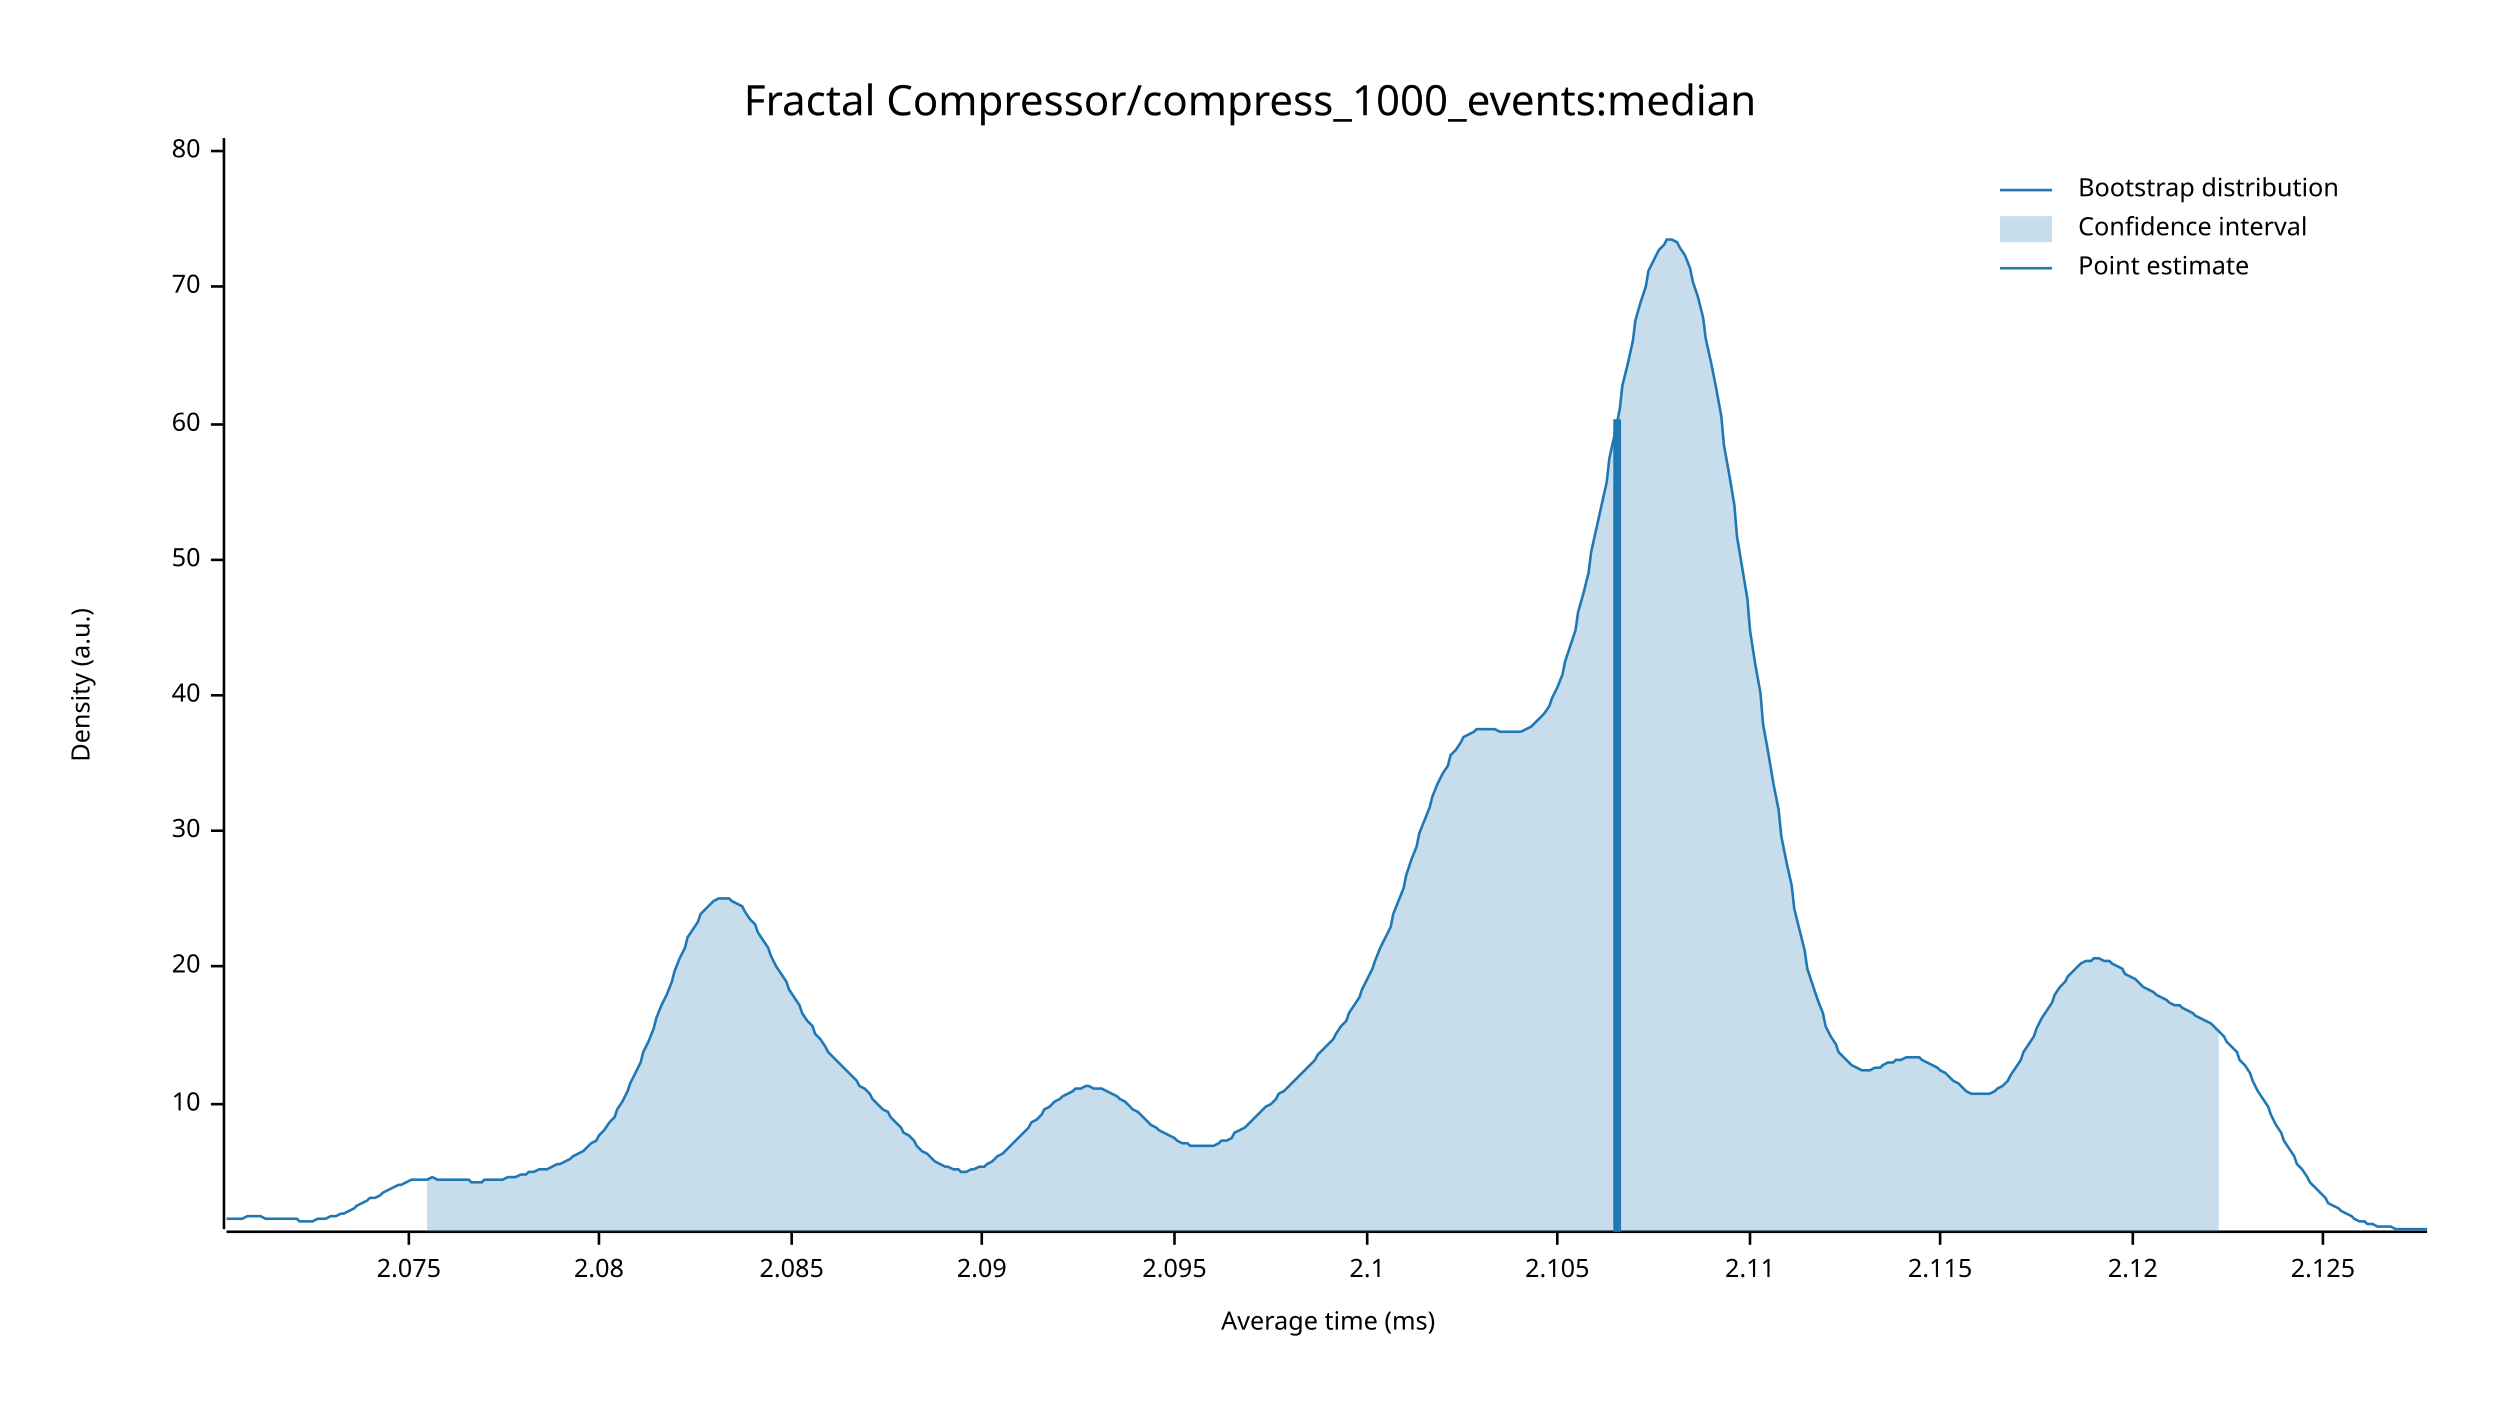
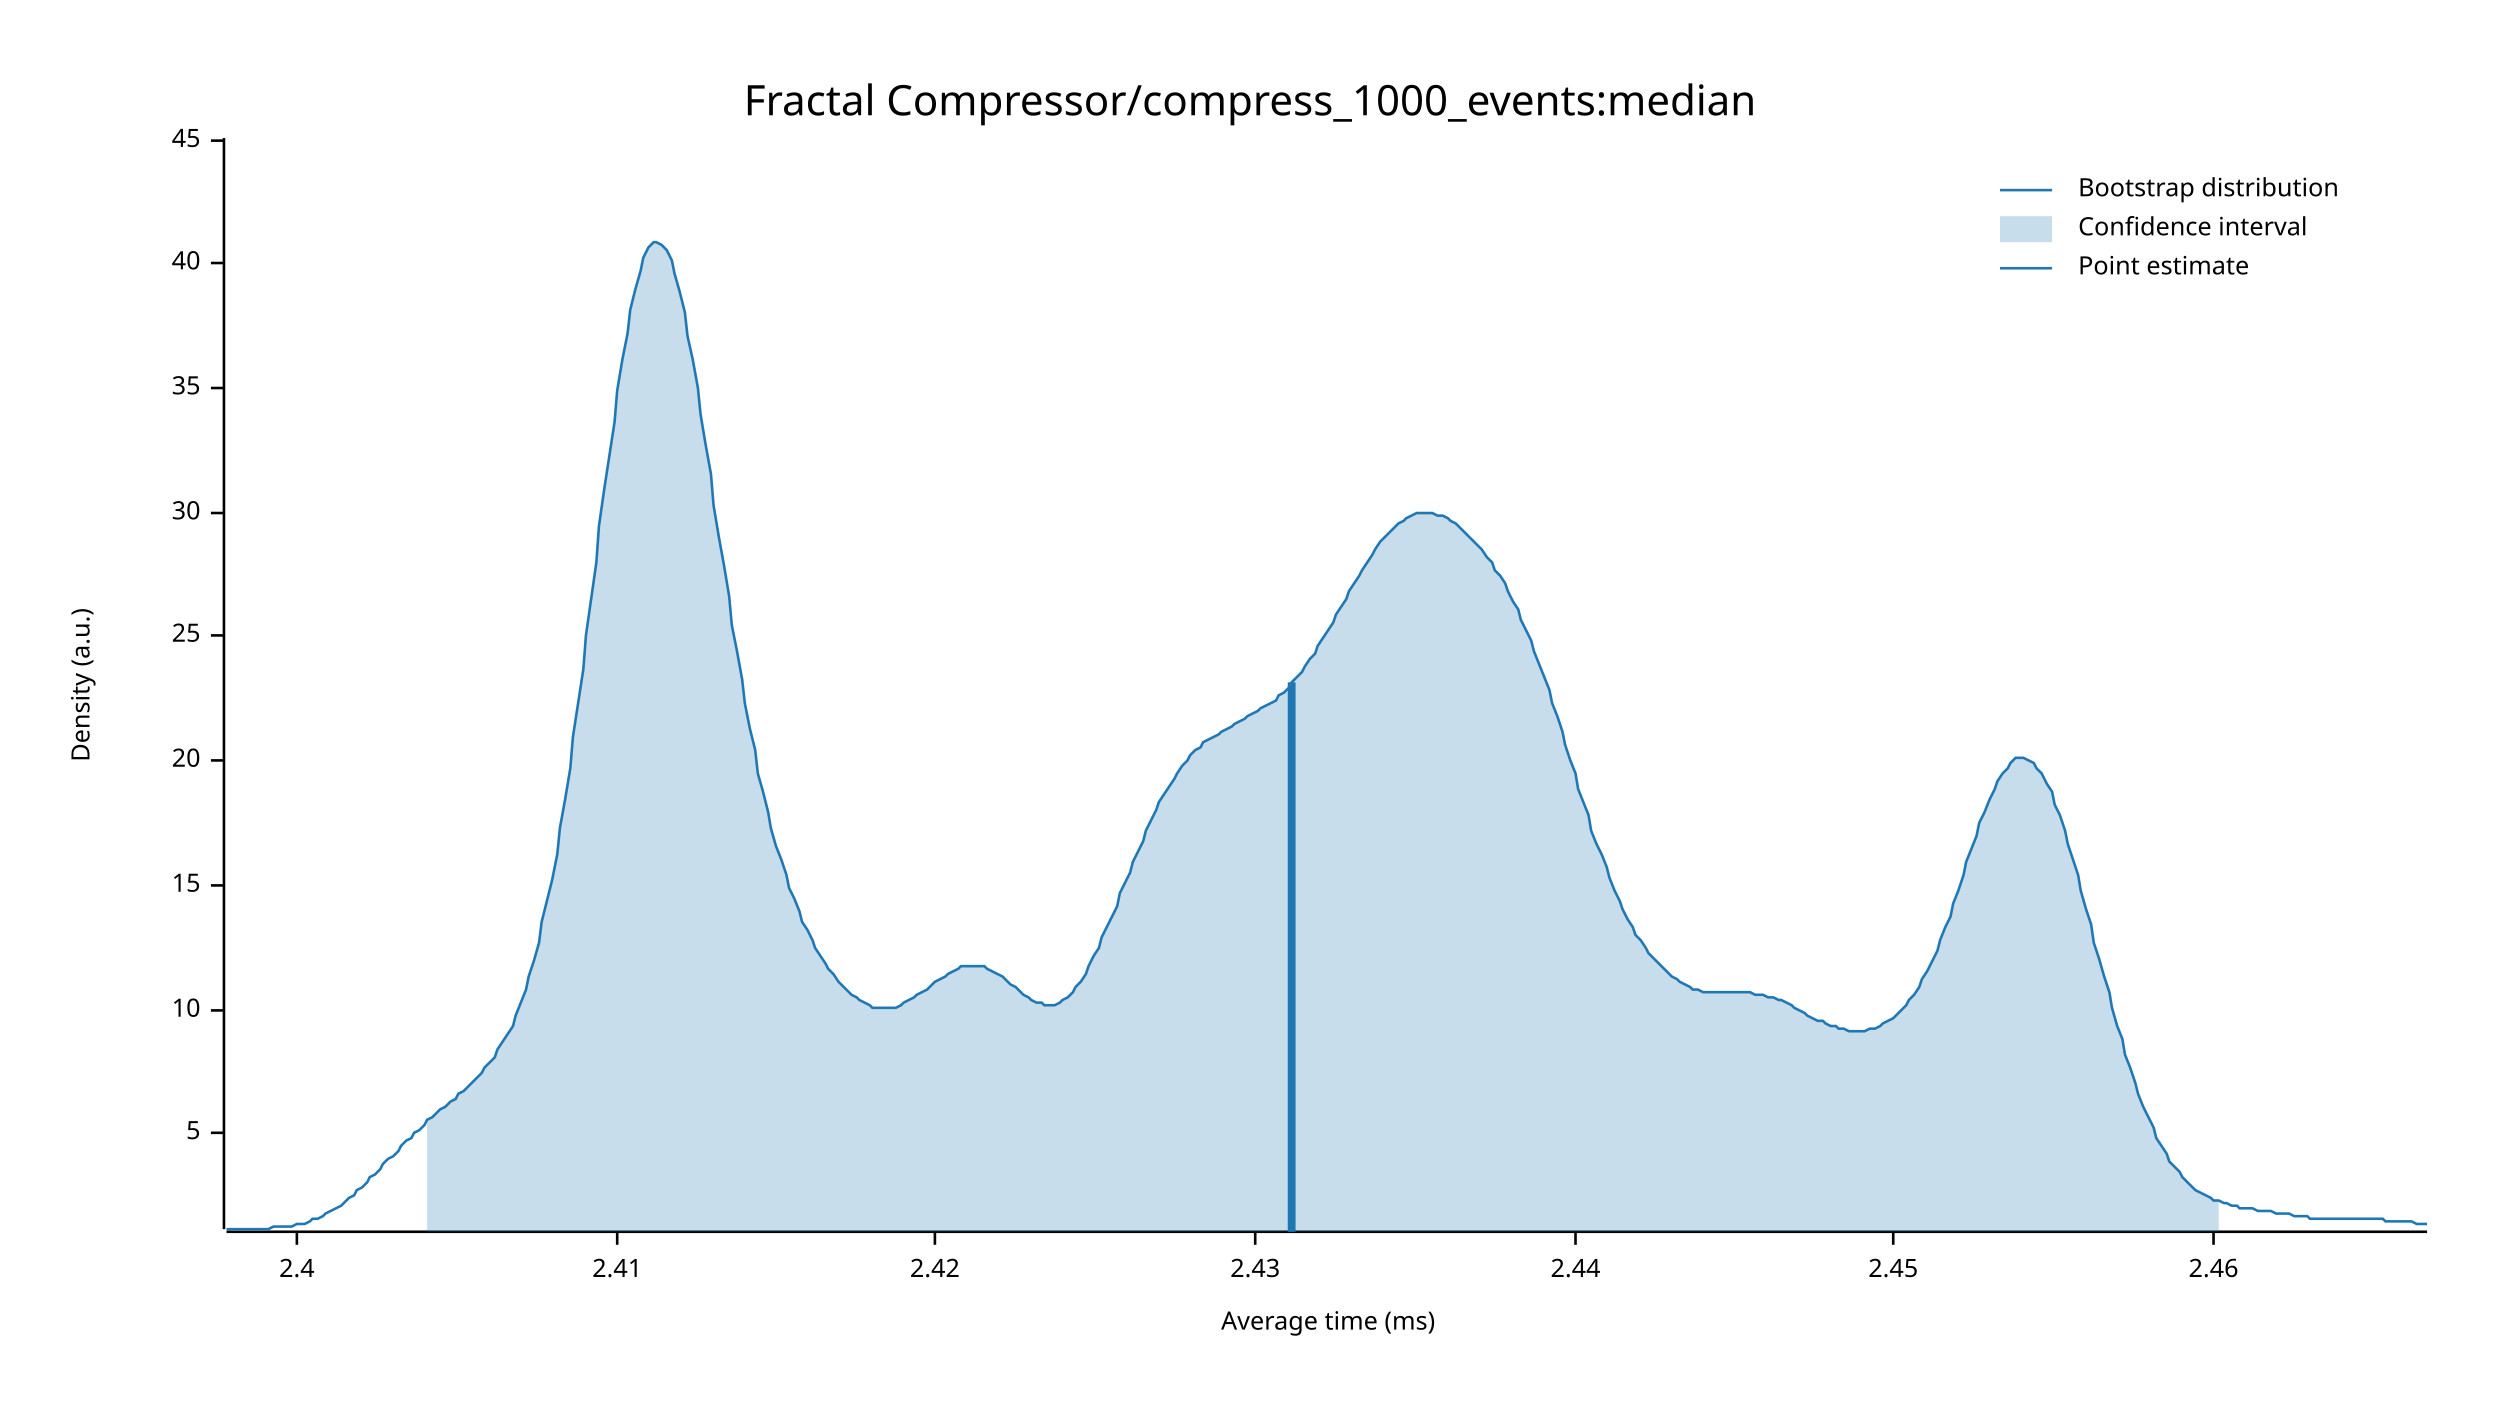
<svg xmlns="http://www.w3.org/2000/svg" width="960" height="540" viewBox="0 0 960 540">
  <text x="480" y="32" dy="0.76em" text-anchor="middle" font-family="sans-serif" font-size="16.129" opacity="1" fill="#000000">
Fractal Compressor/compress_1000_events:median
</text>
  <text x="27" y="263" dy="0.76em" text-anchor="middle" font-family="sans-serif" font-size="9.677" opacity="1" fill="#000000" transform="rotate(270, 27, 263)">
Density (a.u.)
</text>
  <text x="510" y="513" dy="-0.5ex" text-anchor="middle" font-family="sans-serif" font-size="9.677" opacity="1" fill="#000000">
Average time (ms)
</text>
  <polyline fill="none" opacity="1" stroke="#000000" stroke-width="1" points="86,53 86,472 " />
-   <text x="77" y="424" dy="0.5ex" text-anchor="end" font-family="sans-serif" font-size="9.677" opacity="1" fill="#000000">
+   <text x="77" y="435" dy="0.5ex" text-anchor="end" font-family="sans-serif" font-size="9.677" opacity="1" fill="#000000">
+ 5
+ </text>
+   <polyline fill="none" opacity="1" stroke="#000000" stroke-width="1" points="81,435 86,435 " />
+   <text x="77" y="388" dy="0.5ex" text-anchor="end" font-family="sans-serif" font-size="9.677" opacity="1" fill="#000000">
10
</text>
-   <polyline fill="none" opacity="1" stroke="#000000" stroke-width="1" points="81,424 86,424 " />
-   <text x="77" y="371" dy="0.5ex" text-anchor="end" font-family="sans-serif" font-size="9.677" opacity="1" fill="#000000">
+   <polyline fill="none" opacity="1" stroke="#000000" stroke-width="1" points="81,388 86,388 " />
+   <text x="77" y="340" dy="0.5ex" text-anchor="end" font-family="sans-serif" font-size="9.677" opacity="1" fill="#000000">
+ 15
+ </text>
+   <polyline fill="none" opacity="1" stroke="#000000" stroke-width="1" points="81,340 86,340 " />
+   <text x="77" y="292" dy="0.5ex" text-anchor="end" font-family="sans-serif" font-size="9.677" opacity="1" fill="#000000">
20
</text>
-   <polyline fill="none" opacity="1" stroke="#000000" stroke-width="1" points="81,371 86,371 " />
-   <text x="77" y="319" dy="0.5ex" text-anchor="end" font-family="sans-serif" font-size="9.677" opacity="1" fill="#000000">
+   <polyline fill="none" opacity="1" stroke="#000000" stroke-width="1" points="81,292 86,292 " />
+   <text x="77" y="244" dy="0.5ex" text-anchor="end" font-family="sans-serif" font-size="9.677" opacity="1" fill="#000000">
+ 25
+ </text>
+   <polyline fill="none" opacity="1" stroke="#000000" stroke-width="1" points="81,244 86,244 " />
+   <text x="77" y="197" dy="0.5ex" text-anchor="end" font-family="sans-serif" font-size="9.677" opacity="1" fill="#000000">
30
</text>
-   <polyline fill="none" opacity="1" stroke="#000000" stroke-width="1" points="81,319 86,319 " />
-   <text x="77" y="267" dy="0.5ex" text-anchor="end" font-family="sans-serif" font-size="9.677" opacity="1" fill="#000000">
+   <polyline fill="none" opacity="1" stroke="#000000" stroke-width="1" points="81,197 86,197 " />
+   <text x="77" y="149" dy="0.5ex" text-anchor="end" font-family="sans-serif" font-size="9.677" opacity="1" fill="#000000">
+ 35
+ </text>
+   <polyline fill="none" opacity="1" stroke="#000000" stroke-width="1" points="81,149 86,149 " />
+   <text x="77" y="101" dy="0.5ex" text-anchor="end" font-family="sans-serif" font-size="9.677" opacity="1" fill="#000000">
40
</text>
-   <polyline fill="none" opacity="1" stroke="#000000" stroke-width="1" points="81,267 86,267 " />
-   <text x="77" y="215" dy="0.5ex" text-anchor="end" font-family="sans-serif" font-size="9.677" opacity="1" fill="#000000">
- 50
+   <polyline fill="none" opacity="1" stroke="#000000" stroke-width="1" points="81,101 86,101 " />
+   <text x="77" y="54" dy="0.5ex" text-anchor="end" font-family="sans-serif" font-size="9.677" opacity="1" fill="#000000">
+ 45
</text>
-   <polyline fill="none" opacity="1" stroke="#000000" stroke-width="1" points="81,215 86,215 " />
-   <text x="77" y="163" dy="0.5ex" text-anchor="end" font-family="sans-serif" font-size="9.677" opacity="1" fill="#000000">
- 60
+   <polyline fill="none" opacity="1" stroke="#000000" stroke-width="1" points="81,54 86,54 " />
+   <polyline fill="none" opacity="1" stroke="#000000" stroke-width="1" points="87,473 932,473 " />
+   <text x="114" y="483" dy="0.76em" text-anchor="middle" font-family="sans-serif" font-size="9.677" opacity="1" fill="#000000">
+ 2.4
</text>
-   <polyline fill="none" opacity="1" stroke="#000000" stroke-width="1" points="81,163 86,163 " />
-   <text x="77" y="110" dy="0.5ex" text-anchor="end" font-family="sans-serif" font-size="9.677" opacity="1" fill="#000000">
- 70
+   <polyline fill="none" opacity="1" stroke="#000000" stroke-width="1" points="114,473 114,478 " />
+   <text x="237" y="483" dy="0.76em" text-anchor="middle" font-family="sans-serif" font-size="9.677" opacity="1" fill="#000000">
+ 2.41
</text>
-   <polyline fill="none" opacity="1" stroke="#000000" stroke-width="1" points="81,110 86,110 " />
-   <text x="77" y="58" dy="0.5ex" text-anchor="end" font-family="sans-serif" font-size="9.677" opacity="1" fill="#000000">
- 80
+   <polyline fill="none" opacity="1" stroke="#000000" stroke-width="1" points="237,473 237,478 " />
+   <text x="359" y="483" dy="0.76em" text-anchor="middle" font-family="sans-serif" font-size="9.677" opacity="1" fill="#000000">
+ 2.42
</text>
-   <polyline fill="none" opacity="1" stroke="#000000" stroke-width="1" points="81,58 86,58 " />
-   <polyline fill="none" opacity="1" stroke="#000000" stroke-width="1" points="87,473 932,473 " />
-   <text x="157" y="483" dy="0.76em" text-anchor="middle" font-family="sans-serif" font-size="9.677" opacity="1" fill="#000000">
- 2.075
+   <polyline fill="none" opacity="1" stroke="#000000" stroke-width="1" points="359,473 359,478 " />
+   <text x="482" y="483" dy="0.76em" text-anchor="middle" font-family="sans-serif" font-size="9.677" opacity="1" fill="#000000">
+ 2.43
</text>
-   <polyline fill="none" opacity="1" stroke="#000000" stroke-width="1" points="157,473 157,478 " />
-   <text x="230" y="483" dy="0.76em" text-anchor="middle" font-family="sans-serif" font-size="9.677" opacity="1" fill="#000000">
- 2.08
+   <polyline fill="none" opacity="1" stroke="#000000" stroke-width="1" points="482,473 482,478 " />
+   <text x="605" y="483" dy="0.76em" text-anchor="middle" font-family="sans-serif" font-size="9.677" opacity="1" fill="#000000">
+ 2.44
</text>
-   <polyline fill="none" opacity="1" stroke="#000000" stroke-width="1" points="230,473 230,478 " />
-   <text x="304" y="483" dy="0.76em" text-anchor="middle" font-family="sans-serif" font-size="9.677" opacity="1" fill="#000000">
- 2.085
+   <polyline fill="none" opacity="1" stroke="#000000" stroke-width="1" points="605,473 605,478 " />
+   <text x="727" y="483" dy="0.76em" text-anchor="middle" font-family="sans-serif" font-size="9.677" opacity="1" fill="#000000">
+ 2.45
</text>
-   <polyline fill="none" opacity="1" stroke="#000000" stroke-width="1" points="304,473 304,478 " />
-   <text x="377" y="483" dy="0.76em" text-anchor="middle" font-family="sans-serif" font-size="9.677" opacity="1" fill="#000000">
- 2.09
+   <polyline fill="none" opacity="1" stroke="#000000" stroke-width="1" points="727,473 727,478 " />
+   <text x="850" y="483" dy="0.76em" text-anchor="middle" font-family="sans-serif" font-size="9.677" opacity="1" fill="#000000">
+ 2.46
</text>
-   <polyline fill="none" opacity="1" stroke="#000000" stroke-width="1" points="377,473 377,478 " />
-   <text x="451" y="483" dy="0.76em" text-anchor="middle" font-family="sans-serif" font-size="9.677" opacity="1" fill="#000000">
- 2.095
- </text>
-   <polyline fill="none" opacity="1" stroke="#000000" stroke-width="1" points="451,473 451,478 " />
-   <text x="525" y="483" dy="0.76em" text-anchor="middle" font-family="sans-serif" font-size="9.677" opacity="1" fill="#000000">
- 2.1
- </text>
-   <polyline fill="none" opacity="1" stroke="#000000" stroke-width="1" points="525,473 525,478 " />
-   <text x="598" y="483" dy="0.76em" text-anchor="middle" font-family="sans-serif" font-size="9.677" opacity="1" fill="#000000">
- 2.105
- </text>
-   <polyline fill="none" opacity="1" stroke="#000000" stroke-width="1" points="598,473 598,478 " />
-   <text x="672" y="483" dy="0.76em" text-anchor="middle" font-family="sans-serif" font-size="9.677" opacity="1" fill="#000000">
- 2.11
- </text>
-   <polyline fill="none" opacity="1" stroke="#000000" stroke-width="1" points="672,473 672,478 " />
-   <text x="745" y="483" dy="0.76em" text-anchor="middle" font-family="sans-serif" font-size="9.677" opacity="1" fill="#000000">
- 2.115
- </text>
-   <polyline fill="none" opacity="1" stroke="#000000" stroke-width="1" points="745,473 745,478 " />
-   <text x="819" y="483" dy="0.76em" text-anchor="middle" font-family="sans-serif" font-size="9.677" opacity="1" fill="#000000">
- 2.12
- </text>
-   <polyline fill="none" opacity="1" stroke="#000000" stroke-width="1" points="819,473 819,478 " />
-   <text x="892" y="483" dy="0.76em" text-anchor="middle" font-family="sans-serif" font-size="9.677" opacity="1" fill="#000000">
- 2.125
- </text>
-   <polyline fill="none" opacity="1" stroke="#000000" stroke-width="1" points="892,473 892,478 " />
-   <polyline fill="none" opacity="1" stroke="#1F78B4" stroke-width="1" points="87,468 88,468 90,468 92,468 93,468 95,467 97,467 98,467 100,467 102,468 103,468 105,468 107,468 109,468 110,468 112,468 114,468 115,469 117,469 119,469 120,469 122,468 124,468 125,468 127,467 129,467 131,466 132,466 134,465 136,464 137,463 139,462 141,461 142,460 144,460 146,459 147,458 149,457 151,456 153,455 154,455 156,454 158,453 159,453 161,453 163,453 164,453 166,452 168,453 169,453 171,453 173,453 175,453 176,453 178,453 180,453 181,454 183,454 185,454 186,453 188,453 190,453 191,453 193,453 195,452 197,452 198,452 200,451 202,451 203,450 205,450 207,449 208,449 210,449 212,448 214,447 215,447 217,446 219,445 220,444 222,443 224,442 225,441 227,439 229,438 230,436 232,434 234,431 236,429 237,426 239,423 241,419 242,416 244,412 246,408 247,404 249,400 251,395 252,391 254,386 256,382 258,377 259,373 261,368 263,364 264,360 266,357 268,354 269,351 271,349 273,347 274,346 276,345 278,345 280,345 281,346 283,347 285,348 286,350 288,353 290,355 291,358 293,361 295,364 296,367 298,371 300,374 302,377 303,380 305,383 307,386 308,389 310,392 312,394 313,397 315,399 317,402 318,404 320,406 322,408 324,410 325,411 327,413 329,415 330,417 332,418 334,420 335,422 337,424 339,426 341,427 342,429 344,431 346,433 347,435 349,436 351,438 352,440 354,442 356,443 357,444 359,446 361,447 363,448 364,448 366,449 368,449 369,450 371,450 373,449 374,449 376,448 378,448 379,447 381,446 383,444 385,443 386,442 388,440 390,438 391,437 393,435 395,433 396,431 398,430 400,428 401,426 403,425 405,423 407,422 408,421 410,420 412,419 413,418 415,418 417,417 418,417 420,418 422,418 423,418 425,419 427,420 429,421 430,422 432,423 434,425 435,426 437,427 439,429 440,430 442,432 444,433 445,434 447,435 449,436 451,437 452,438 454,439 456,439 457,440 459,440 461,440 462,440 464,440 466,440 468,439 469,438 471,438 473,437 474,435 476,434 478,433 479,432 481,430 483,428 484,427 486,425 488,424 490,422 491,420 493,419 495,417 496,416 498,414 500,412 501,411 503,409 505,407 506,405 508,403 510,401 512,399 513,397 515,394 517,392 518,389 520,386 522,383 523,380 525,376 527,372 528,369 530,364 532,360 534,356 535,351 537,346 539,341 540,336 542,330 544,325 545,320 547,315 549,310 550,306 552,301 554,297 556,294 557,290 559,288 561,285 562,283 564,282 566,281 567,280 569,280 571,280 573,280 574,280 576,281 578,281 579,281 581,281 583,281 584,281 586,280 588,279 589,278 591,276 593,274 595,271 596,268 598,264 600,259 601,254 603,248 605,242 606,235 608,228 610,220 611,212 613,203 615,194 617,185 618,176 620,167 622,157 623,148 625,140 627,131 628,123 630,116 632,110 633,104 635,100 637,96 639,94 640,92 642,92 644,93 645,95 647,98 649,103 650,108 652,114 654,122 655,130 657,139 659,149 661,160 662,171 664,182 666,194 667,206 669,218 671,230 672,242 674,255 676,266 677,278 679,289 681,301 683,311 684,321 686,331 688,340 689,349 691,357 693,365 694,372 696,378 698,384 700,389 701,394 703,398 705,401 706,404 708,406 710,408 711,409 713,410 715,411 716,411 718,411 720,410 722,410 723,409 725,408 727,408 728,407 730,407 732,406 733,406 735,406 737,406 738,407 740,408 742,409 744,410 745,411 747,412 749,414 750,415 752,416 754,418 755,419 757,420 759,420 760,420 762,420 764,420 766,419 767,418 769,417 771,415 772,413 774,410 776,407 777,404 779,401 781,398 782,395 784,391 786,388 788,385 789,382 791,379 793,377 794,375 796,373 798,371 799,370 801,369 803,369 804,368 806,368 808,369 810,369 811,370 813,371 815,372 816,374 818,375 820,376 821,377 823,379 825,380 827,381 828,382 830,383 832,384 833,385 835,386 837,386 838,387 840,388 842,389 843,390 845,391 847,392 849,393 850,394 852,396 854,398 855,400 857,402 859,404 860,407 862,409 864,412 865,415 867,419 869,422 871,425 872,428 874,432 876,435 877,438 879,441 881,444 882,447 884,449 886,452 887,454 889,456 891,458 893,460 894,462 896,463 898,464 899,465 901,466 903,467 904,468 906,469 908,469 909,470 911,470 913,471 915,471 916,471 918,471 920,472 921,472 923,472 925,472 926,472 928,472 930,472 932,472 " />
-   <polygon opacity="0.25" fill="#1F78B4" points="164,453 166,452 168,453 169,453 171,453 173,453 175,453 176,453 178,453 180,453 181,454 183,454 185,454 186,453 188,453 190,453 191,453 193,453 195,452 197,452 198,452 200,451 202,451 203,450 205,450 207,449 208,449 210,449 212,448 214,447 215,447 217,446 219,445 220,444 222,443 224,442 225,441 227,439 229,438 230,436 232,434 234,431 236,429 237,426 239,423 241,419 242,416 244,412 246,408 247,404 249,400 251,395 252,391 254,386 256,382 258,377 259,373 261,368 263,364 264,360 266,357 268,354 269,351 271,349 273,347 274,346 276,345 278,345 280,345 281,346 283,347 285,348 286,350 288,353 290,355 291,358 293,361 295,364 296,367 298,371 300,374 302,377 303,380 305,383 307,386 308,389 310,392 312,394 313,397 315,399 317,402 318,404 320,406 322,408 324,410 325,411 327,413 329,415 330,417 332,418 334,420 335,422 337,424 339,426 341,427 342,429 344,431 346,433 347,435 349,436 351,438 352,440 354,442 356,443 357,444 359,446 361,447 363,448 364,448 366,449 368,449 369,450 371,450 373,449 374,449 376,448 378,448 379,447 381,446 383,444 385,443 386,442 388,440 390,438 391,437 393,435 395,433 396,431 398,430 400,428 401,426 403,425 405,423 407,422 408,421 410,420 412,419 413,418 415,418 417,417 418,417 420,418 422,418 423,418 425,419 427,420 429,421 430,422 432,423 434,425 435,426 437,427 439,429 440,430 442,432 444,433 445,434 447,435 449,436 451,437 452,438 454,439 456,439 457,440 459,440 461,440 462,440 464,440 466,440 468,439 469,438 471,438 473,437 474,435 476,434 478,433 479,432 481,430 483,428 484,427 486,425 488,424 490,422 491,420 493,419 495,417 496,416 498,414 500,412 501,411 503,409 505,407 506,405 508,403 510,401 512,399 513,397 515,394 517,392 518,389 520,386 522,383 523,380 525,376 527,372 528,369 530,364 532,360 534,356 535,351 537,346 539,341 540,336 542,330 544,325 545,320 547,315 549,310 550,306 552,301 554,297 556,294 557,290 559,288 561,285 562,283 564,282 566,281 567,280 569,280 571,280 573,280 574,280 576,281 578,281 579,281 581,281 583,281 584,281 586,280 588,279 589,278 591,276 593,274 595,271 596,268 598,264 600,259 601,254 603,248 605,242 606,235 608,228 610,220 611,212 613,203 615,194 617,185 618,176 620,167 622,157 623,148 625,140 627,131 628,123 630,116 632,110 633,104 635,100 637,96 639,94 640,92 642,92 644,93 645,95 647,98 649,103 650,108 652,114 654,122 655,130 657,139 659,149 661,160 662,171 664,182 666,194 667,206 669,218 671,230 672,242 674,255 676,266 677,278 679,289 681,301 683,311 684,321 686,331 688,340 689,349 691,357 693,365 694,372 696,378 698,384 700,389 701,394 703,398 705,401 706,404 708,406 710,408 711,409 713,410 715,411 716,411 718,411 720,410 722,410 723,409 725,408 727,408 728,407 730,407 732,406 733,406 735,406 737,406 738,407 740,408 742,409 744,410 745,411 747,412 749,414 750,415 752,416 754,418 755,419 757,420 759,420 760,420 762,420 764,420 766,419 767,418 769,417 771,415 772,413 774,410 776,407 777,404 779,401 781,398 782,395 784,391 786,388 788,385 789,382 791,379 793,377 794,375 796,373 798,371 799,370 801,369 803,369 804,368 806,368 808,369 810,369 811,370 813,371 815,372 816,374 818,375 820,376 821,377 823,379 825,380 827,381 828,382 830,383 832,384 833,385 835,386 837,386 838,387 840,388 842,389 843,390 845,391 847,392 849,393 850,394 852,396 852,473 164,473 " />
-   <polyline fill="none" opacity="1" stroke="#1F78B4" stroke-width="3" points="621,473 621,161 " />
+   <polyline fill="none" opacity="1" stroke="#000000" stroke-width="1" points="850,473 850,478 " />
+   <polyline fill="none" opacity="1" stroke="#1F78B4" stroke-width="1" points="87,472 88,472 90,472 92,472 93,472 95,472 97,472 98,472 100,472 102,472 103,472 105,471 107,471 109,471 110,471 112,471 114,470 115,470 117,470 119,469 120,468 122,468 124,467 125,466 127,465 129,464 131,463 132,462 134,460 136,459 137,457 139,456 141,454 142,452 144,451 146,449 147,447 149,445 151,444 153,442 154,440 156,438 158,437 159,435 161,434 163,432 164,430 166,429 168,427 169,426 171,425 173,423 175,422 176,420 178,419 180,417 181,416 183,414 185,412 186,410 188,408 190,406 191,403 193,400 195,397 197,394 198,390 200,385 202,380 203,375 205,369 207,362 208,354 210,346 212,338 214,328 215,318 217,307 219,295 220,283 222,270 224,257 225,244 227,230 229,216 230,202 232,188 234,175 236,162 237,150 239,138 241,128 242,119 244,111 246,104 247,99 249,95 251,93 252,93 254,94 256,96 258,100 259,105 261,112 263,120 264,129 266,138 268,149 269,159 271,171 273,182 274,194 276,206 278,217 280,229 281,240 283,250 285,261 286,270 288,280 290,288 291,297 293,304 295,312 296,318 298,325 300,330 302,336 303,341 305,345 307,350 308,354 310,357 312,361 313,364 315,367 317,370 318,372 320,374 322,377 324,379 325,380 327,382 329,383 330,384 332,385 334,386 335,387 337,387 339,387 341,387 342,387 344,387 346,386 347,385 349,384 351,383 352,382 354,381 356,380 357,379 359,377 361,376 363,375 364,374 366,373 368,372 369,371 371,371 373,371 374,371 376,371 378,371 379,372 381,373 383,374 385,375 386,376 388,378 390,379 391,380 393,382 395,383 396,384 398,385 400,385 401,386 403,386 405,386 407,385 408,384 410,383 412,381 413,379 415,377 417,374 418,371 420,367 422,364 423,360 425,356 427,352 429,348 430,343 432,339 434,335 435,331 437,327 439,323 440,319 442,315 444,311 445,308 447,305 449,302 451,299 452,297 454,294 456,292 457,290 459,288 461,287 462,285 464,284 466,283 468,282 469,281 471,280 473,279 474,278 476,277 478,276 479,275 481,274 483,273 484,272 486,271 488,270 490,269 491,267 493,266 495,264 496,262 498,260 500,258 501,256 503,253 505,251 506,248 508,245 510,242 512,239 513,236 515,233 517,230 518,227 520,224 522,221 523,219 525,216 527,213 528,211 530,208 532,206 534,204 535,203 537,201 539,200 540,199 542,198 544,197 545,197 547,197 549,197 550,197 552,198 554,198 556,199 557,200 559,201 561,203 562,204 564,206 566,208 567,209 569,211 571,214 573,216 574,219 576,221 578,224 579,227 581,231 583,234 584,238 586,242 588,246 589,250 591,255 593,260 595,265 596,270 598,275 600,281 601,286 603,292 605,297 606,303 608,308 610,313 611,319 613,324 615,328 617,333 618,337 620,342 622,346 623,349 625,353 627,356 628,359 630,361 632,364 633,366 635,368 637,370 639,372 640,373 642,375 644,376 645,377 647,378 649,379 650,380 652,380 654,381 655,381 657,381 659,381 661,381 662,381 664,381 666,381 667,381 669,381 671,381 672,381 674,382 676,382 677,382 679,383 681,383 683,384 684,384 686,385 688,386 689,387 691,388 693,389 694,390 696,391 698,392 700,392 701,393 703,394 705,394 706,395 708,395 710,396 711,396 713,396 715,396 716,396 718,395 720,395 722,394 723,393 725,392 727,391 728,390 730,388 732,386 733,384 735,382 737,379 738,376 740,373 742,369 744,365 745,361 747,356 749,352 750,347 752,342 754,336 755,331 757,326 759,321 760,316 762,312 764,307 766,303 767,300 769,297 771,295 772,293 774,291 776,291 777,291 779,292 781,293 782,295 784,297 786,301 788,304 789,309 791,313 793,319 794,324 796,330 798,336 799,342 801,349 803,355 804,362 806,368 808,375 810,381 811,387 813,394 815,399 816,405 818,410 820,416 821,420 823,425 825,429 827,433 828,437 830,440 832,443 833,446 835,448 837,450 838,452 840,454 842,456 843,457 845,458 847,459 849,460 850,461 852,461 854,462 855,462 857,463 859,463 860,464 862,464 864,464 865,464 867,465 869,465 871,465 872,465 874,466 876,466 877,466 879,466 881,467 882,467 884,467 886,467 887,468 889,468 891,468 893,468 894,468 896,468 898,468 899,468 901,468 903,468 904,468 906,468 908,468 909,468 911,468 913,468 915,468 916,469 918,469 920,469 921,469 923,469 925,469 926,469 928,470 930,470 932,470 " />
+   <polygon opacity="0.25" fill="#1F78B4" points="164,430 166,429 168,427 169,426 171,425 173,423 175,422 176,420 178,419 180,417 181,416 183,414 185,412 186,410 188,408 190,406 191,403 193,400 195,397 197,394 198,390 200,385 202,380 203,375 205,369 207,362 208,354 210,346 212,338 214,328 215,318 217,307 219,295 220,283 222,270 224,257 225,244 227,230 229,216 230,202 232,188 234,175 236,162 237,150 239,138 241,128 242,119 244,111 246,104 247,99 249,95 251,93 252,93 254,94 256,96 258,100 259,105 261,112 263,120 264,129 266,138 268,149 269,159 271,171 273,182 274,194 276,206 278,217 280,229 281,240 283,250 285,261 286,270 288,280 290,288 291,297 293,304 295,312 296,318 298,325 300,330 302,336 303,341 305,345 307,350 308,354 310,357 312,361 313,364 315,367 317,370 318,372 320,374 322,377 324,379 325,380 327,382 329,383 330,384 332,385 334,386 335,387 337,387 339,387 341,387 342,387 344,387 346,386 347,385 349,384 351,383 352,382 354,381 356,380 357,379 359,377 361,376 363,375 364,374 366,373 368,372 369,371 371,371 373,371 374,371 376,371 378,371 379,372 381,373 383,374 385,375 386,376 388,378 390,379 391,380 393,382 395,383 396,384 398,385 400,385 401,386 403,386 405,386 407,385 408,384 410,383 412,381 413,379 415,377 417,374 418,371 420,367 422,364 423,360 425,356 427,352 429,348 430,343 432,339 434,335 435,331 437,327 439,323 440,319 442,315 444,311 445,308 447,305 449,302 451,299 452,297 454,294 456,292 457,290 459,288 461,287 462,285 464,284 466,283 468,282 469,281 471,280 473,279 474,278 476,277 478,276 479,275 481,274 483,273 484,272 486,271 488,270 490,269 491,267 493,266 495,264 496,262 498,260 500,258 501,256 503,253 505,251 506,248 508,245 510,242 512,239 513,236 515,233 517,230 518,227 520,224 522,221 523,219 525,216 527,213 528,211 530,208 532,206 534,204 535,203 537,201 539,200 540,199 542,198 544,197 545,197 547,197 549,197 550,197 552,198 554,198 556,199 557,200 559,201 561,203 562,204 564,206 566,208 567,209 569,211 571,214 573,216 574,219 576,221 578,224 579,227 581,231 583,234 584,238 586,242 588,246 589,250 591,255 593,260 595,265 596,270 598,275 600,281 601,286 603,292 605,297 606,303 608,308 610,313 611,319 613,324 615,328 617,333 618,337 620,342 622,346 623,349 625,353 627,356 628,359 630,361 632,364 633,366 635,368 637,370 639,372 640,373 642,375 644,376 645,377 647,378 649,379 650,380 652,380 654,381 655,381 657,381 659,381 661,381 662,381 664,381 666,381 667,381 669,381 671,381 672,381 674,382 676,382 677,382 679,383 681,383 683,384 684,384 686,385 688,386 689,387 691,388 693,389 694,390 696,391 698,392 700,392 701,393 703,394 705,394 706,395 708,395 710,396 711,396 713,396 715,396 716,396 718,395 720,395 722,394 723,393 725,392 727,391 728,390 730,388 732,386 733,384 735,382 737,379 738,376 740,373 742,369 744,365 745,361 747,356 749,352 750,347 752,342 754,336 755,331 757,326 759,321 760,316 762,312 764,307 766,303 767,300 769,297 771,295 772,293 774,291 776,291 777,291 779,292 781,293 782,295 784,297 786,301 788,304 789,309 791,313 793,319 794,324 796,330 798,336 799,342 801,349 803,355 804,362 806,368 808,375 810,381 811,387 813,394 815,399 816,405 818,410 820,416 821,420 823,425 825,429 827,433 828,437 830,440 832,443 833,446 835,448 837,450 838,452 840,454 842,456 843,457 845,458 847,459 849,460 850,461 852,461 852,473 164,473 " />
+   <polyline fill="none" opacity="1" stroke="#1F78B4" stroke-width="3" points="496,473 496,262 " />
  <text x="798" y="68" dy="0.76em" text-anchor="start" font-family="sans-serif" font-size="9.677" opacity="1" fill="#000000">
Bootstrap distribution
</text>
  <text x="798" y="83" dy="0.76em" text-anchor="start" font-family="sans-serif" font-size="9.677" opacity="1" fill="#000000">
Confidence interval
</text>
  <text x="798" y="98" dy="0.76em" text-anchor="start" font-family="sans-serif" font-size="9.677" opacity="1" fill="#000000">
Point estimate
</text>
  <polyline fill="none" opacity="1" stroke="#1F78B4" stroke-width="1" points="768,73 788,73 " />
  <rect x="768" y="83" width="20" height="10" opacity="0.25" fill="#1F78B4" stroke="none" />
  <polyline fill="none" opacity="1" stroke="#1F78B4" stroke-width="1" points="768,103 788,103 " />
</svg>
